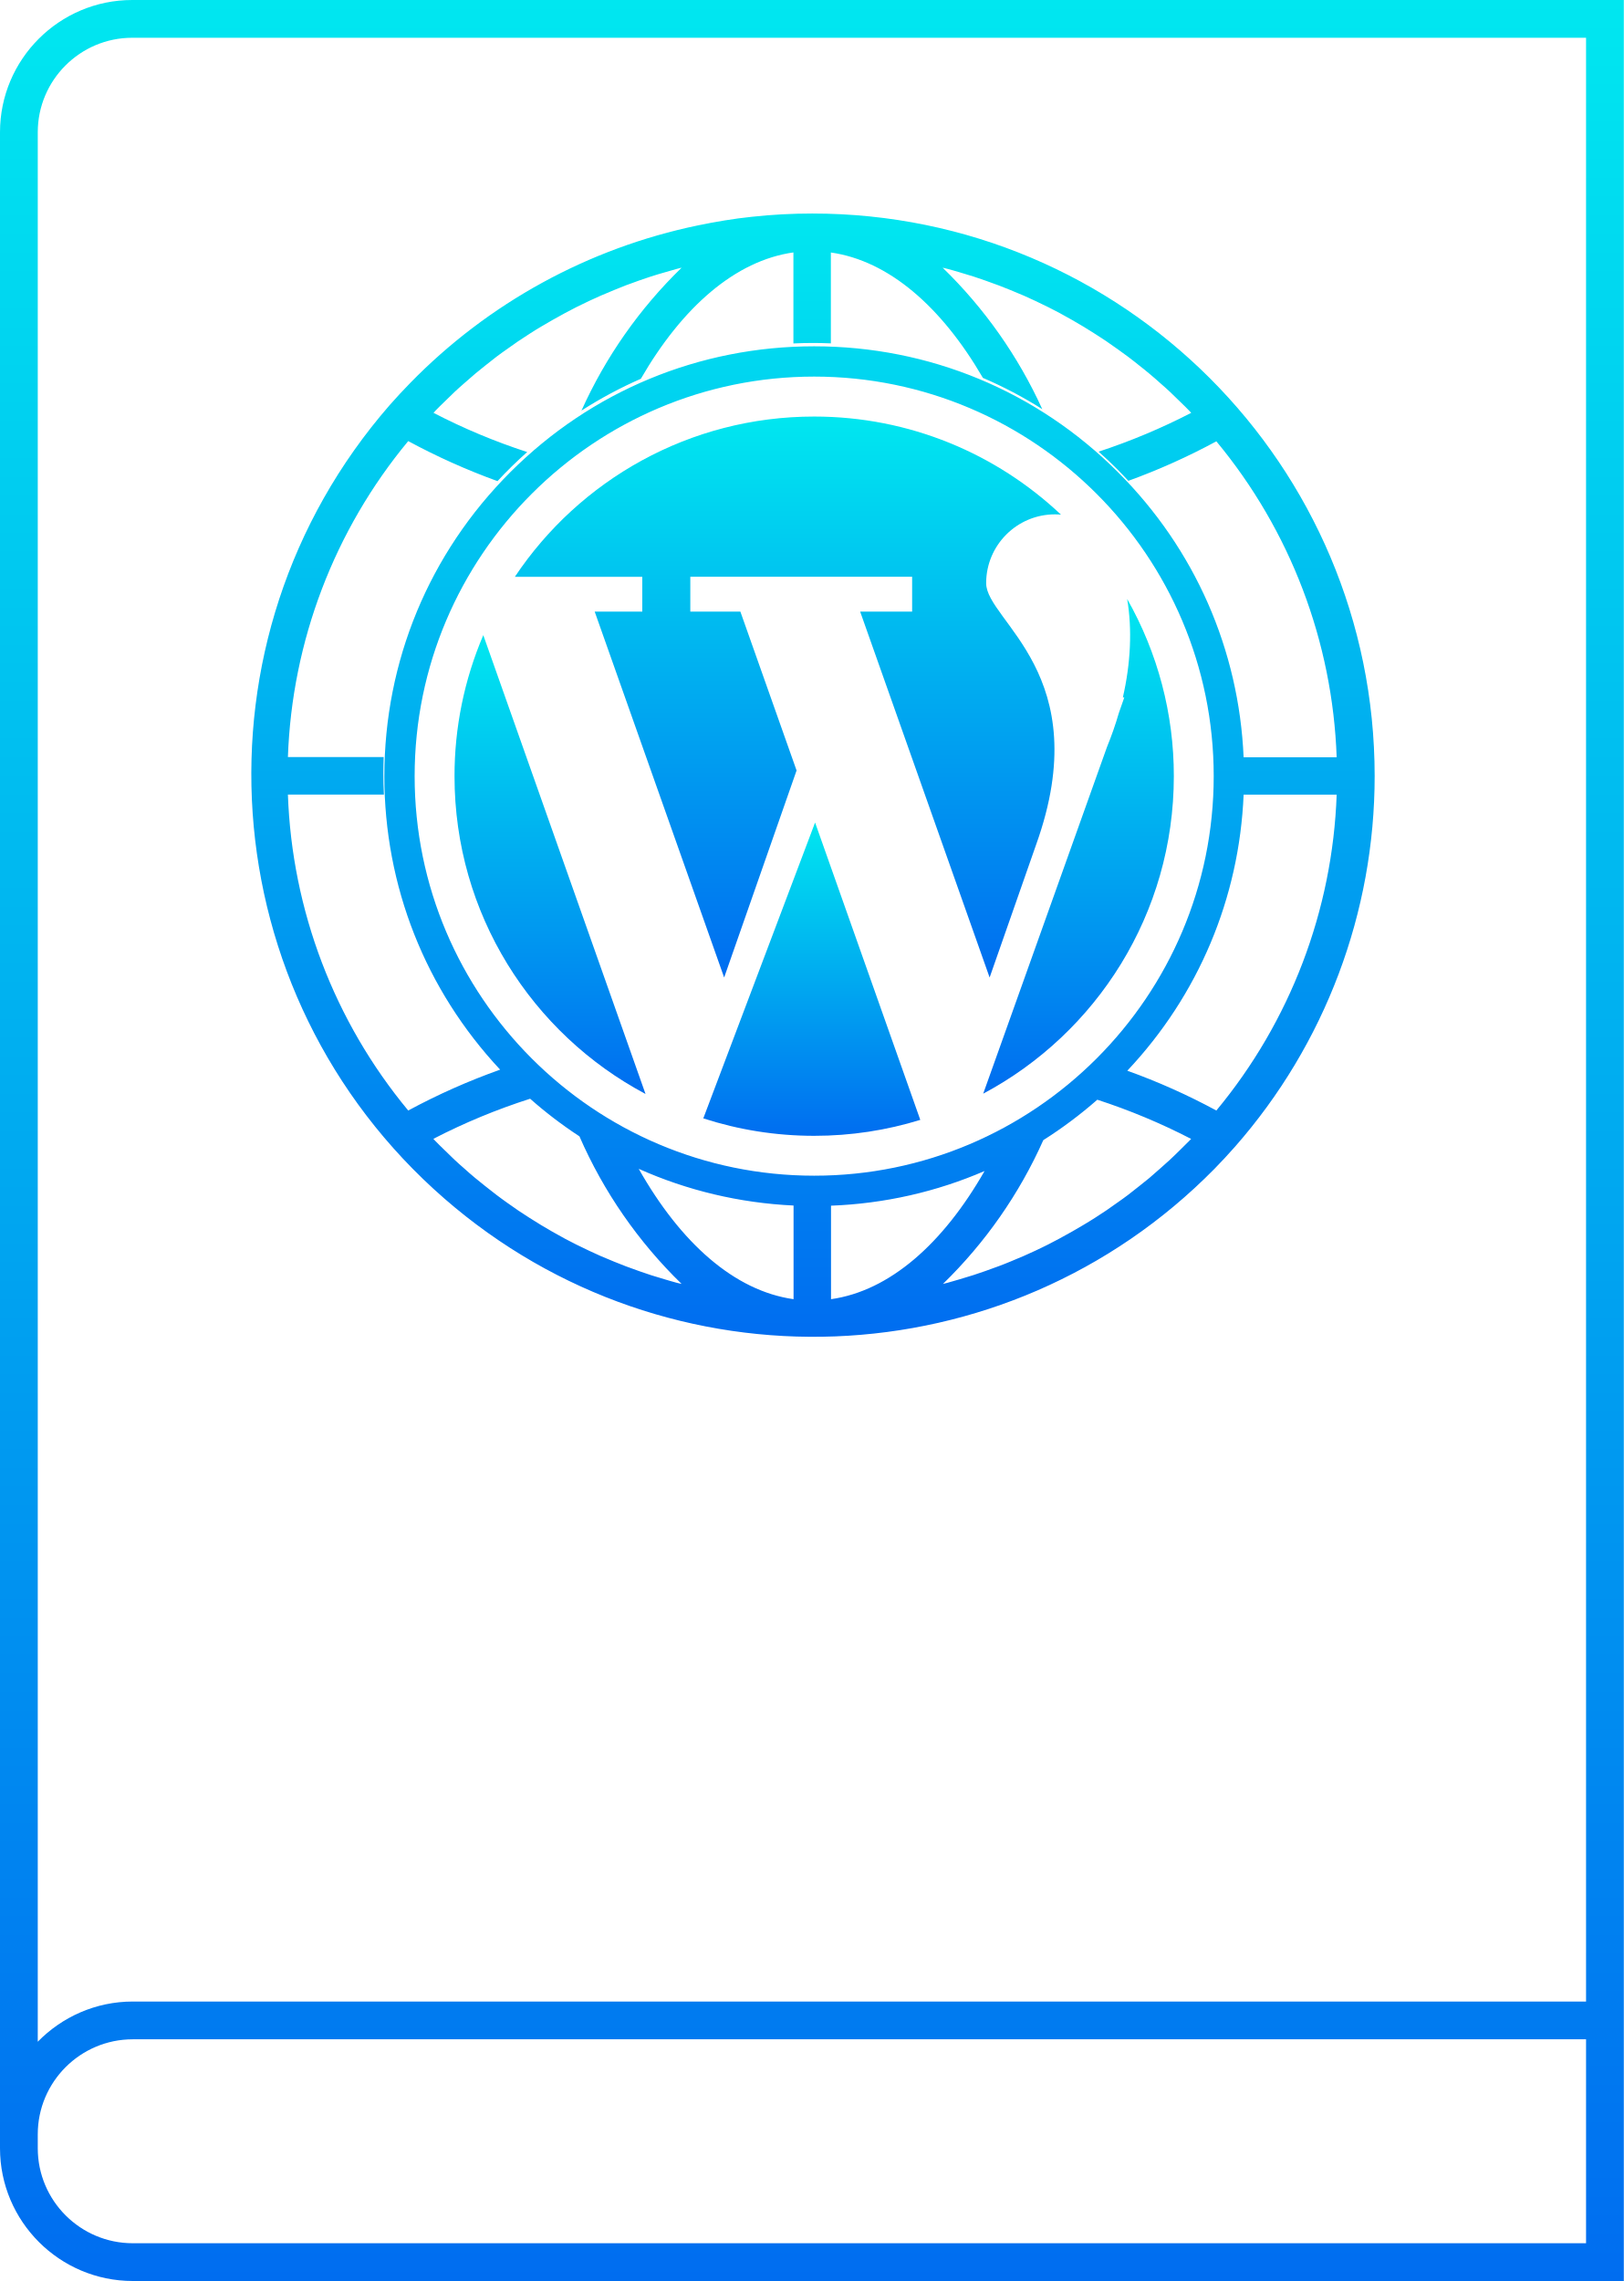
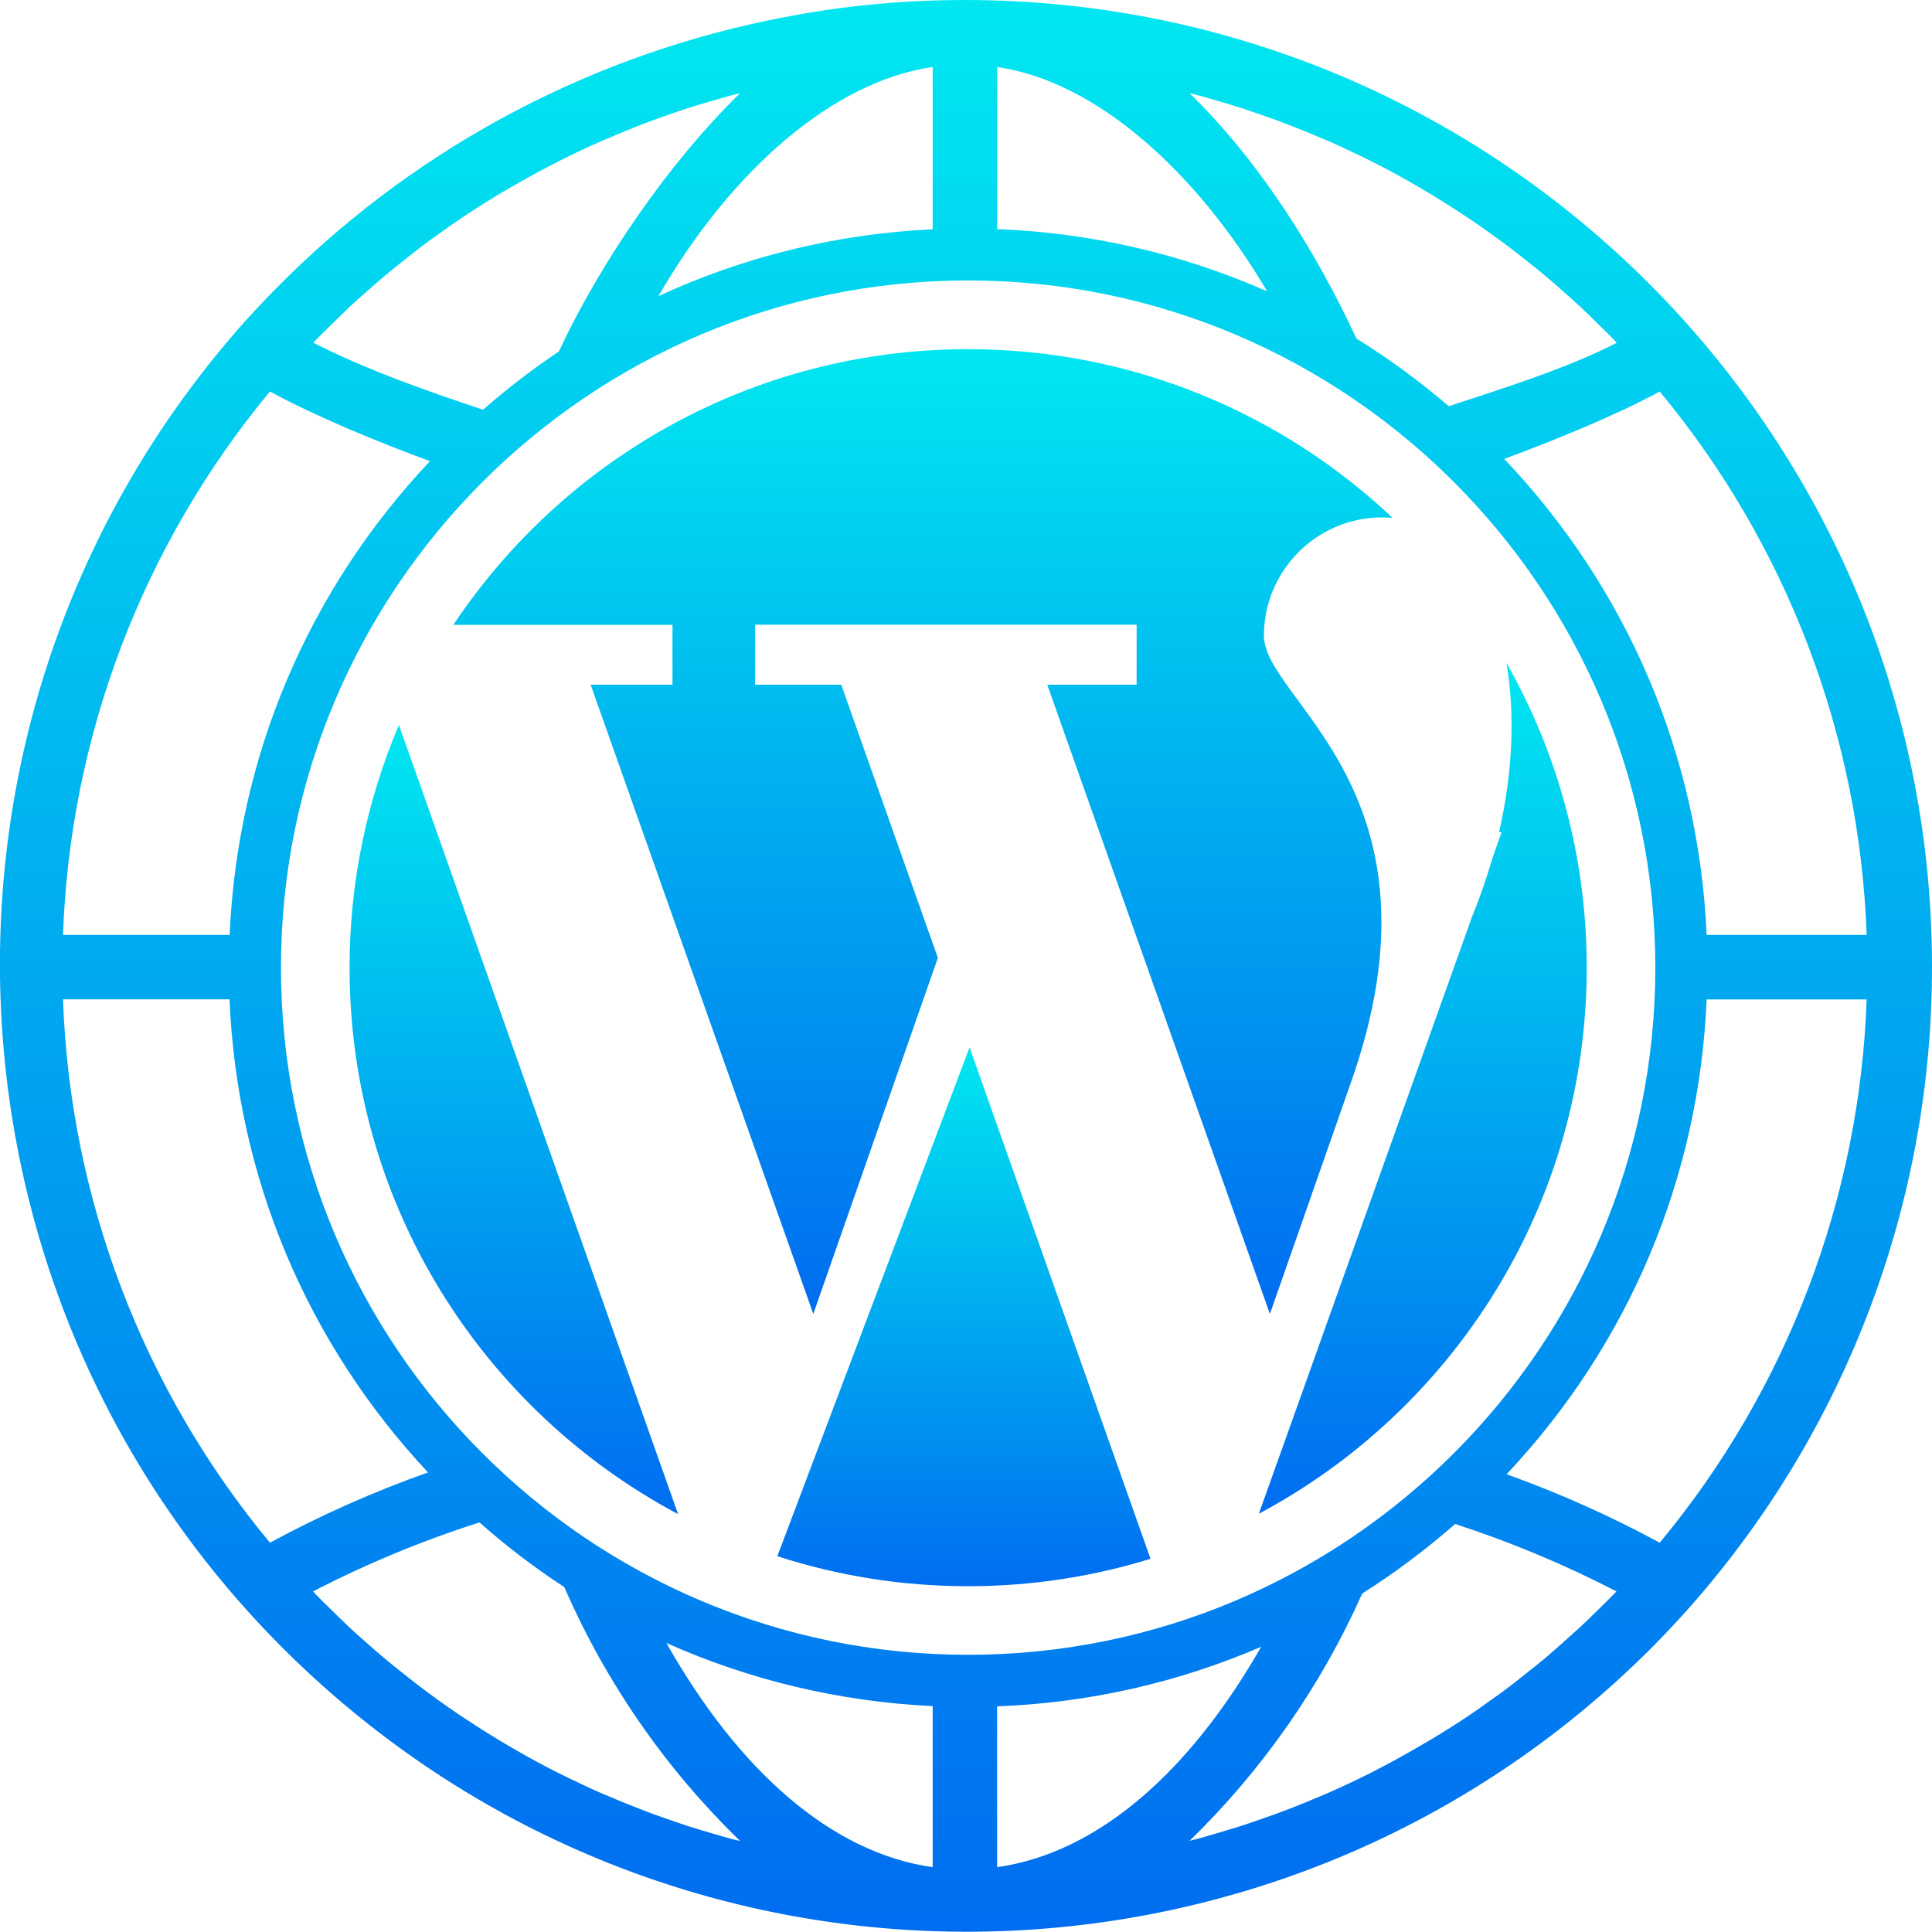
- <svg xmlns="http://www.w3.org/2000/svg" version="1.1" x="0" y="0" viewBox="0 0 215 302" xml:space="preserve">
+ <svg xmlns="http://www.w3.org/2000/svg" version="1.1" x="0" y="0" viewBox="0 0 148.73 148.71" xml:space="preserve">
  <switch>
    <g>
-       <linearGradient id="a" gradientUnits="userSpaceOnUse" x1="107.5" y1="302" x2="107.5" y2="0">
+       <linearGradient id="a" gradientUnits="userSpaceOnUse" x1="74.363" y1="148.713" x2="74.363" y2="0">
        <stop offset="0" stop-color="#006df0" />
        <stop offset="1" stop-color="#00e7f0" />
      </linearGradient>
-       <path d="M17.51 0C7.85 0 0 7.85 0 17.51V284.42C0 294.11 7.89 302 17.58 302H215V0H17.51zM210 297H17.58C10.64 297 5 291.36 5 284.42v-1.84C5 275.64 10.64 270 17.58 270H210v27zM17.58 265c-4.93 0-9.38 2.05-12.58 5.32V17.51C5 10.61 10.61 5 17.51 5H210v260H17.58z" fill="url(#a)" />
-       <linearGradient id="b" gradientUnits="userSpaceOnUse" x1="107.637" y1="176.987" x2="107.637" y2="28.274">
+       <path d="M74.28 0c-2.67 0-5.33.14-7.98.43-2.43.25-4.83.66-7.2 1.15a74.444 74.444 0 00-38.06 20.84c-.93.95-1.84 1.93-2.73 2.94-27.01 31-23.77 78.03 7.24 105.04 29.68 25.86 74.36 24.13 101.97-3.93.93-.95 1.84-1.93 2.73-2.94a74.312 74.312 0 0018.48-49.08C148.73 33.33 115.39 0 74.28 0zm53.49 30.14a69.334 69.334 0 0115.93 41.83h-12.32c-.6-13.76-6.07-26.63-15.58-36.64 3.84-1.43 8.55-3.33 11.97-5.19zM92.16 7.32c.52.13 1.04.29 1.56.44.63.18 1.26.37 1.88.57.52.17 1.04.35 1.56.53.61.21 1.22.43 1.82.66.52.2 1.02.4 1.54.61.59.25 1.19.5 1.77.74.51.22 1.01.45 1.51.69.58.27 1.15.55 1.74.84.5.25.99.5 1.49.77.56.3 1.12.61 1.67.93.5.28.97.56 1.45.85.55.33 1.08.67 1.62 1.01.47.3.94.61 1.41.92.53.36 1.05.73 1.57 1.1.46.33.91.65 1.36.99.51.38 1.01.78 1.52 1.19.44.35.88.69 1.31 1.06.5.41.98.84 1.46 1.27.42.37.85.74 1.26 1.13.47.44.93.9 1.39 1.35.4.39.81.78 1.2 1.19.07.08.14.16.21.23-3.71 1.92-8.83 3.54-12.93 4.88a57.569 57.569 0 00-7.11-5.21c-3.15-6.78-7.48-13.67-12.84-18.88.18.04.38.08.58.14zm5.39 15.11a56.718 56.718 0 00-20.79-4.79V5.16c7.58 1.08 15.3 7.98 20.79 17.27zM71.8 5.16v12.49c-7.4.35-14.55 2.11-21.12 5.15.02-.03.04-.05.05-.07C56.23 13.21 64.1 6.25 71.8 5.16zM24.35 26.14c.39-.41.8-.8 1.2-1.19.46-.45.92-.91 1.39-1.35.41-.39.84-.76 1.27-1.14.48-.42.96-.85 1.45-1.26.43-.36.88-.71 1.32-1.07.5-.4.99-.79 1.5-1.18.45-.34.91-.67 1.37-.99a54.131 54.131 0 012.97-2.02c.53-.34 1.06-.67 1.6-.99.48-.29.97-.57 1.46-.85.55-.31 1.1-.62 1.66-.92.5-.26.99-.52 1.49-.78.57-.29 1.14-.56 1.71-.83.5-.24 1.01-.47 1.52-.69.58-.25 1.17-.5 1.76-.74.51-.21 1.02-.42 1.54-.62.6-.23 1.21-.44 1.82-.66.52-.18 1.04-.36 1.56-.53.62-.2 1.24-.38 1.87-.56.52-.15 1.04-.31 1.57-.45.2-.05.4-.09.6-.15-5.42 5.26-10.74 12.99-13.96 19.89a56.783 56.783 0 00-5.83 4.48c-4.17-1.37-9.24-3.18-13.07-5.16.09-.08.16-.16.23-.24zm-3.57 4c3.62 1.96 8.37 3.91 12.32 5.36-9.41 9.98-14.83 22.79-15.42 36.47H4.85a69.334 69.334 0 0115.93-41.83zm0 88.62A69.334 69.334 0 014.85 76.93h12.82c.57 13.65 5.93 26.43 15.28 36.42a85.89 85.89 0 00-12.17 5.41zm35.59 22.82c-.5-.13-1.02-.29-1.54-.44-.63-.18-1.26-.37-1.88-.57-.52-.17-1.04-.35-1.56-.53-.61-.21-1.22-.43-1.82-.66-.52-.2-1.02-.4-1.54-.61-.59-.25-1.19-.5-1.77-.74-.51-.22-1.01-.45-1.51-.69-.58-.27-1.15-.55-1.74-.84-.5-.25-.99-.5-1.49-.77-.56-.3-1.12-.61-1.67-.93-.5-.28-.97-.56-1.45-.85-.55-.33-1.08-.67-1.62-1.01-.47-.3-.94-.61-1.41-.92-.53-.36-1.05-.73-1.57-1.1-.45-.33-.91-.65-1.35-.99-.51-.39-1.02-.79-1.52-1.19-.44-.35-.88-.7-1.31-1.06-.5-.41-.98-.84-1.46-1.27-.42-.37-.85-.74-1.26-1.13-.47-.44-.93-.9-1.39-1.35-.4-.39-.81-.78-1.2-1.19-.07-.08-.14-.16-.21-.23 4.12-2.13 8.4-3.9 12.81-5.31a56.6 56.6 0 006.53 4.98 61.474 61.474 0 0013.53 19.54c-.19-.04-.4-.09-.6-.14zm15.43 2.16c-7.83-1.11-14.95-7.45-20.5-17.26 6.4 2.86 13.33 4.52 20.5 4.86v12.4zM21.63 74.49c0-29.17 23.73-52.9 52.9-52.9 29.17 0 52.9 23.73 52.9 52.9s-23.73 52.9-52.9 52.9c-29.17 0-52.9-23.73-52.9-52.9zm55.13 69.25v-12.38c7.1-.27 13.97-1.84 20.33-4.59-5.52 9.65-12.57 15.87-20.33 16.97zm47.45-20.99c-.39.4-.8.79-1.2 1.19-.46.45-.92.91-1.4 1.35-.41.38-.84.74-1.26 1.13-.48.43-.96.85-1.45 1.27-.43.36-.88.71-1.32 1.06-.5.4-.99.79-1.5 1.18-.45.34-.91.67-1.37.99a54.131 54.131 0 01-2.97 2.02c-.53.34-1.07.67-1.61.99-.5.29-.97.57-1.46.85-.55.31-1.1.62-1.66.92-.5.26-.99.52-1.49.78-.57.29-1.14.56-1.71.83-.5.24-1.01.47-1.52.69-.58.25-1.17.5-1.76.74-.51.21-1.02.42-1.54.61-.61.23-1.21.45-1.82.66-.52.18-1.03.36-1.56.53-.62.2-1.24.38-1.87.57-.52.15-1.04.31-1.56.45-.2.05-.4.09-.6.15a61.572 61.572 0 0013.29-19.04c2.5-1.58 4.89-3.37 7.15-5.35a82.7 82.7 0 0112.42 5.19c-.09.08-.16.17-.23.24zm3.56-3.99a85.143 85.143 0 00-11.79-5.27c9.42-10 14.83-22.85 15.4-36.55h12.32a69.267 69.267 0 01-15.93 41.82z" fill="url(#a)" />
+       <linearGradient id="b" gradientUnits="userSpaceOnUse" x1="71.051" y1="101.15" x2="71.051" y2="26.874">
        <stop offset="0" stop-color="#006df0" />
        <stop offset="1" stop-color="#00e7f0" />
      </linearGradient>
-       <path d="M107.55 28.27c-2.67 0-5.33.14-7.98.43-2.43.25-4.83.66-7.2 1.15A74.31 74.31 0 0054.32 50.7c-.93.95-1.84 1.93-2.73 2.94-27.01 31-23.77 78.03 7.24 105.04 29.68 25.86 74.36 24.13 101.97-3.93.93-.95 1.84-1.93 2.73-2.94a74.312 74.312 0 0018.48-49.08c-.01-41.12-33.34-74.46-74.46-74.46zm-53.5 118.76a69.334 69.334 0 01-15.93-41.83h12.71c-.05-.95-.07-1.91-.07-2.87 0-.7.02-1.4.04-2.1H38.12A69.334 69.334 0 0154.05 58.4a87.43 87.43 0 0011.82 5.3 55.8 55.8 0 013.93-3.85 82.044 82.044 0 01-12.4-5.19l.22-.25c.39-.41.8-.8 1.2-1.19.46-.45.92-.91 1.39-1.35.41-.39.84-.76 1.27-1.14.48-.42.96-.85 1.45-1.26.43-.36.88-.71 1.32-1.07.5-.4.99-.79 1.5-1.18.45-.34.91-.67 1.37-.99a54.131 54.131 0 012.97-2.02c.53-.34 1.06-.68 1.6-.99.48-.29.97-.57 1.46-.85.55-.31 1.1-.62 1.66-.92.5-.26.99-.52 1.49-.78.57-.29 1.14-.56 1.71-.83.5-.24 1.01-.47 1.52-.69.58-.25 1.17-.5 1.76-.74.51-.21 1.02-.42 1.54-.62.6-.23 1.21-.44 1.82-.66.52-.18 1.04-.36 1.56-.53.62-.2 1.24-.38 1.87-.56.52-.15 1.04-.31 1.57-.45.2-.05.4-.09.6-.15a61.59 61.59 0 00-13.26 18.92c2.51-1.61 5.14-3.02 7.86-4.21 5.5-9.51 12.51-15.64 20.2-16.73v12.05a56.062 56.062 0 014.96-.01V33.43c7.66 1.09 14.64 7.16 20.13 16.6 2.72 1.17 5.35 2.55 7.86 4.14a61.774 61.774 0 00-13.19-18.73c.2.05.4.09.61.15.52.13 1.04.29 1.56.44.63.18 1.26.37 1.88.57.52.17 1.04.35 1.56.53.61.21 1.22.43 1.82.66.52.2 1.02.4 1.54.61.59.25 1.19.5 1.77.74.51.22 1.01.45 1.51.69.58.27 1.15.55 1.74.84.5.25.99.5 1.49.77.56.3 1.12.61 1.67.93.5.28.97.56 1.45.85.55.33 1.08.67 1.62 1.01.47.3.94.61 1.41.92.53.36 1.05.73 1.57 1.1.46.33.91.65 1.36.99.51.38 1.01.78 1.52 1.19.44.35.88.69 1.31 1.06.5.41.98.84 1.46 1.27.42.37.85.74 1.26 1.13.47.44.93.9 1.39 1.35.4.39.81.78 1.2 1.19.07.08.14.16.21.23a83.372 83.372 0 01-12.26 5.14c.84.74 1.66 1.51 2.45 2.31.51.51 1 1.03 1.49 1.55 4-1.45 7.9-3.2 11.65-5.23a69.334 69.334 0 0115.93 41.83h-12.32c-.62-14.25-6.46-27.57-16.61-37.72C137.3 51.77 123 45.85 107.8 45.85s-29.49 5.92-40.24 16.67c-10.75 10.75-16.67 25.04-16.67 40.24 0 14.56 5.43 28.28 15.33 38.86a86.912 86.912 0 00-12.17 5.41zm53.75 8.63c-29.17 0-52.9-23.73-52.9-52.9s23.73-52.9 52.9-52.9 52.9 23.73 52.9 52.9-23.73 52.9-52.9 52.9zm-18.15 14.19c-.5-.13-1.02-.29-1.54-.44-.63-.18-1.26-.37-1.88-.57-.52-.17-1.04-.35-1.56-.53-.61-.21-1.22-.43-1.82-.66-.52-.2-1.02-.4-1.54-.61-.59-.25-1.19-.5-1.77-.74-.51-.22-1.01-.45-1.51-.69-.58-.27-1.15-.55-1.74-.84-.5-.25-.99-.5-1.49-.77-.56-.3-1.12-.61-1.67-.93-.5-.28-.97-.56-1.45-.85-.55-.33-1.08-.67-1.62-1.01-.47-.3-.94-.61-1.41-.92-.53-.36-1.05-.73-1.57-1.1-.45-.33-.91-.65-1.35-.99-.51-.39-1.02-.79-1.52-1.19-.44-.35-.88-.7-1.31-1.06-.5-.41-.98-.84-1.46-1.27-.42-.37-.85-.74-1.26-1.13-.47-.44-.93-.9-1.39-1.35-.4-.39-.81-.78-1.2-1.19-.07-.08-.14-.16-.21-.23 4.12-2.13 8.4-3.9 12.81-5.31a56.6 56.6 0 006.53 4.98 61.474 61.474 0 0013.53 19.54 6.5 6.5 0 01-.6-.14zm-5.08-15.1c6.4 2.86 13.33 4.52 20.5 4.86v12.4c-7.84-1.11-14.95-7.45-20.5-17.26zm25.46 17.26v-12.38c7.1-.27 13.97-1.84 20.33-4.59-5.52 9.65-12.57 15.87-20.33 16.97zm47.45-20.98c-.39.4-.8.79-1.2 1.19-.46.45-.92.91-1.4 1.35-.41.38-.84.74-1.26 1.13-.48.43-.96.85-1.45 1.27-.43.36-.88.71-1.32 1.06-.5.4-.99.79-1.5 1.18-.45.34-.91.67-1.37.99a54.131 54.131 0 01-2.97 2.02c-.53.34-1.07.67-1.61.99-.5.29-.97.57-1.46.85-.55.31-1.1.62-1.66.92-.5.26-.99.52-1.49.78-.57.29-1.14.56-1.71.83-.5.24-1.01.47-1.52.69-.58.25-1.17.5-1.76.74-.51.21-1.02.42-1.54.61-.61.23-1.21.45-1.82.66-.52.18-1.03.36-1.56.53-.62.2-1.24.38-1.87.57-.52.15-1.04.31-1.56.45-.2.05-.4.09-.6.15a61.572 61.572 0 0013.29-19.04c2.5-1.58 4.89-3.37 7.15-5.35a82.7 82.7 0 0112.42 5.19c-.09.08-.16.16-.23.24zm3.57-4a85.143 85.143 0 00-11.79-5.27c9.42-10 14.83-22.85 15.4-36.55h12.32a69.33 69.33 0 01-15.93 41.82z" fill="url(#b)" />
-       <linearGradient id="c" gradientUnits="userSpaceOnUse" x1="104.324" y1="129.424" x2="104.324" y2="55.147">
+       <path d="M51.76 52.71h-6.29l17.14 48.44 9.59-27.41-7.44-21.03h-6.63v-4.62H87.5v4.62h-6.88l17.14 48.44 6.16-17.6C112 60.99 97.3 53.97 97.3 48.94c0-5.03 4.08-9.11 9.11-9.11.27 0 .54.01.8.04-8.53-8.05-20.03-12.99-32.68-12.99-16.53 0-31.1 8.43-39.63 21.22h16.87v4.61z" fill="url(#b)" />
+       <linearGradient id="c" gradientUnits="userSpaceOnUse" x1="39.556" y1="116.561" x2="39.556" y2="55.815">
        <stop offset="0" stop-color="#006df0" />
        <stop offset="1" stop-color="#00e7f0" />
      </linearGradient>
-       <path d="M85.03 80.98h-6.29l17.14 48.44 9.59-27.41-7.44-21.03H91.4v-4.62h29.37v4.62h-6.88l17.14 48.44 6.16-17.6c8.08-22.55-6.62-29.58-6.62-34.61 0-5.03 4.08-9.11 9.11-9.11.27 0 .54.01.8.04-8.53-8.05-20.03-12.99-32.68-12.99-16.53 0-31.1 8.43-39.63 21.22h16.87v4.61z" fill="url(#c)" />
-       <linearGradient id="d" gradientUnits="userSpaceOnUse" x1="72.83" y1="144.835" x2="72.83" y2="84.089">
+       <path d="M26.91 74.49c0 18.23 10.25 34.07 25.29 42.07L30.71 55.81a47.63 47.63 0 00-3.8 18.68z" fill="url(#c)" />
+       <linearGradient id="d" gradientUnits="userSpaceOnUse" x1="109.528" y1="116.53" x2="109.528" y2="51.028">
        <stop offset="0" stop-color="#006df0" />
        <stop offset="1" stop-color="#00e7f0" />
      </linearGradient>
-       <path d="M60.18 102.77c0 18.23 10.25 34.07 25.29 42.07L63.99 84.09a47.423 47.423 0 00-3.81 18.68z" fill="url(#d)" />
-       <linearGradient id="e" gradientUnits="userSpaceOnUse" x1="142.802" y1="144.804" x2="142.802" y2="79.301">
+       <path d="M115.97 51.03c.68 4.01.47 8.52-.57 13.04h.19l-.72 2.06a44.58 44.58 0 01-1.57 4.5l-16.39 45.9c15.02-8.01 25.24-23.83 25.24-42.04 0-8.53-2.25-16.54-6.18-23.46z" fill="url(#d)" />
+       <linearGradient id="e" gradientUnits="userSpaceOnUse" x1="74.207" y1="122.111" x2="74.207" y2="80.63">
        <stop offset="0" stop-color="#006df0" />
        <stop offset="1" stop-color="#00e7f0" />
      </linearGradient>
-       <path d="M149.24 79.3c.68 4.01.47 8.52-.57 13.04h.19l-.72 2.06a44.58 44.58 0 01-1.57 4.5l-16.39 45.9c15.02-8.01 25.24-23.83 25.24-42.04a47.4 47.4 0 00-6.18-23.46z" fill="url(#e)" />
-       <linearGradient id="f" gradientUnits="userSpaceOnUse" x1="107.481" y1="150.385" x2="107.481" y2="108.904">
-         <stop offset="0" stop-color="#006df0" />
-         <stop offset="1" stop-color="#00e7f0" />
-       </linearGradient>
-       <path d="M93.12 148.07c4.63 1.5 9.56 2.31 14.69 2.31 4.89 0 9.6-.74 14.04-2.11l-13.93-39.37-14.8 39.17z" fill="url(#f)" />
+       <path d="M59.84 119.8c4.63 1.5 9.56 2.31 14.69 2.31 4.89 0 9.6-.74 14.04-2.11L74.64 80.63l-14.8 39.17z" fill="url(#e)" />
    </g>
  </switch>
</svg>
